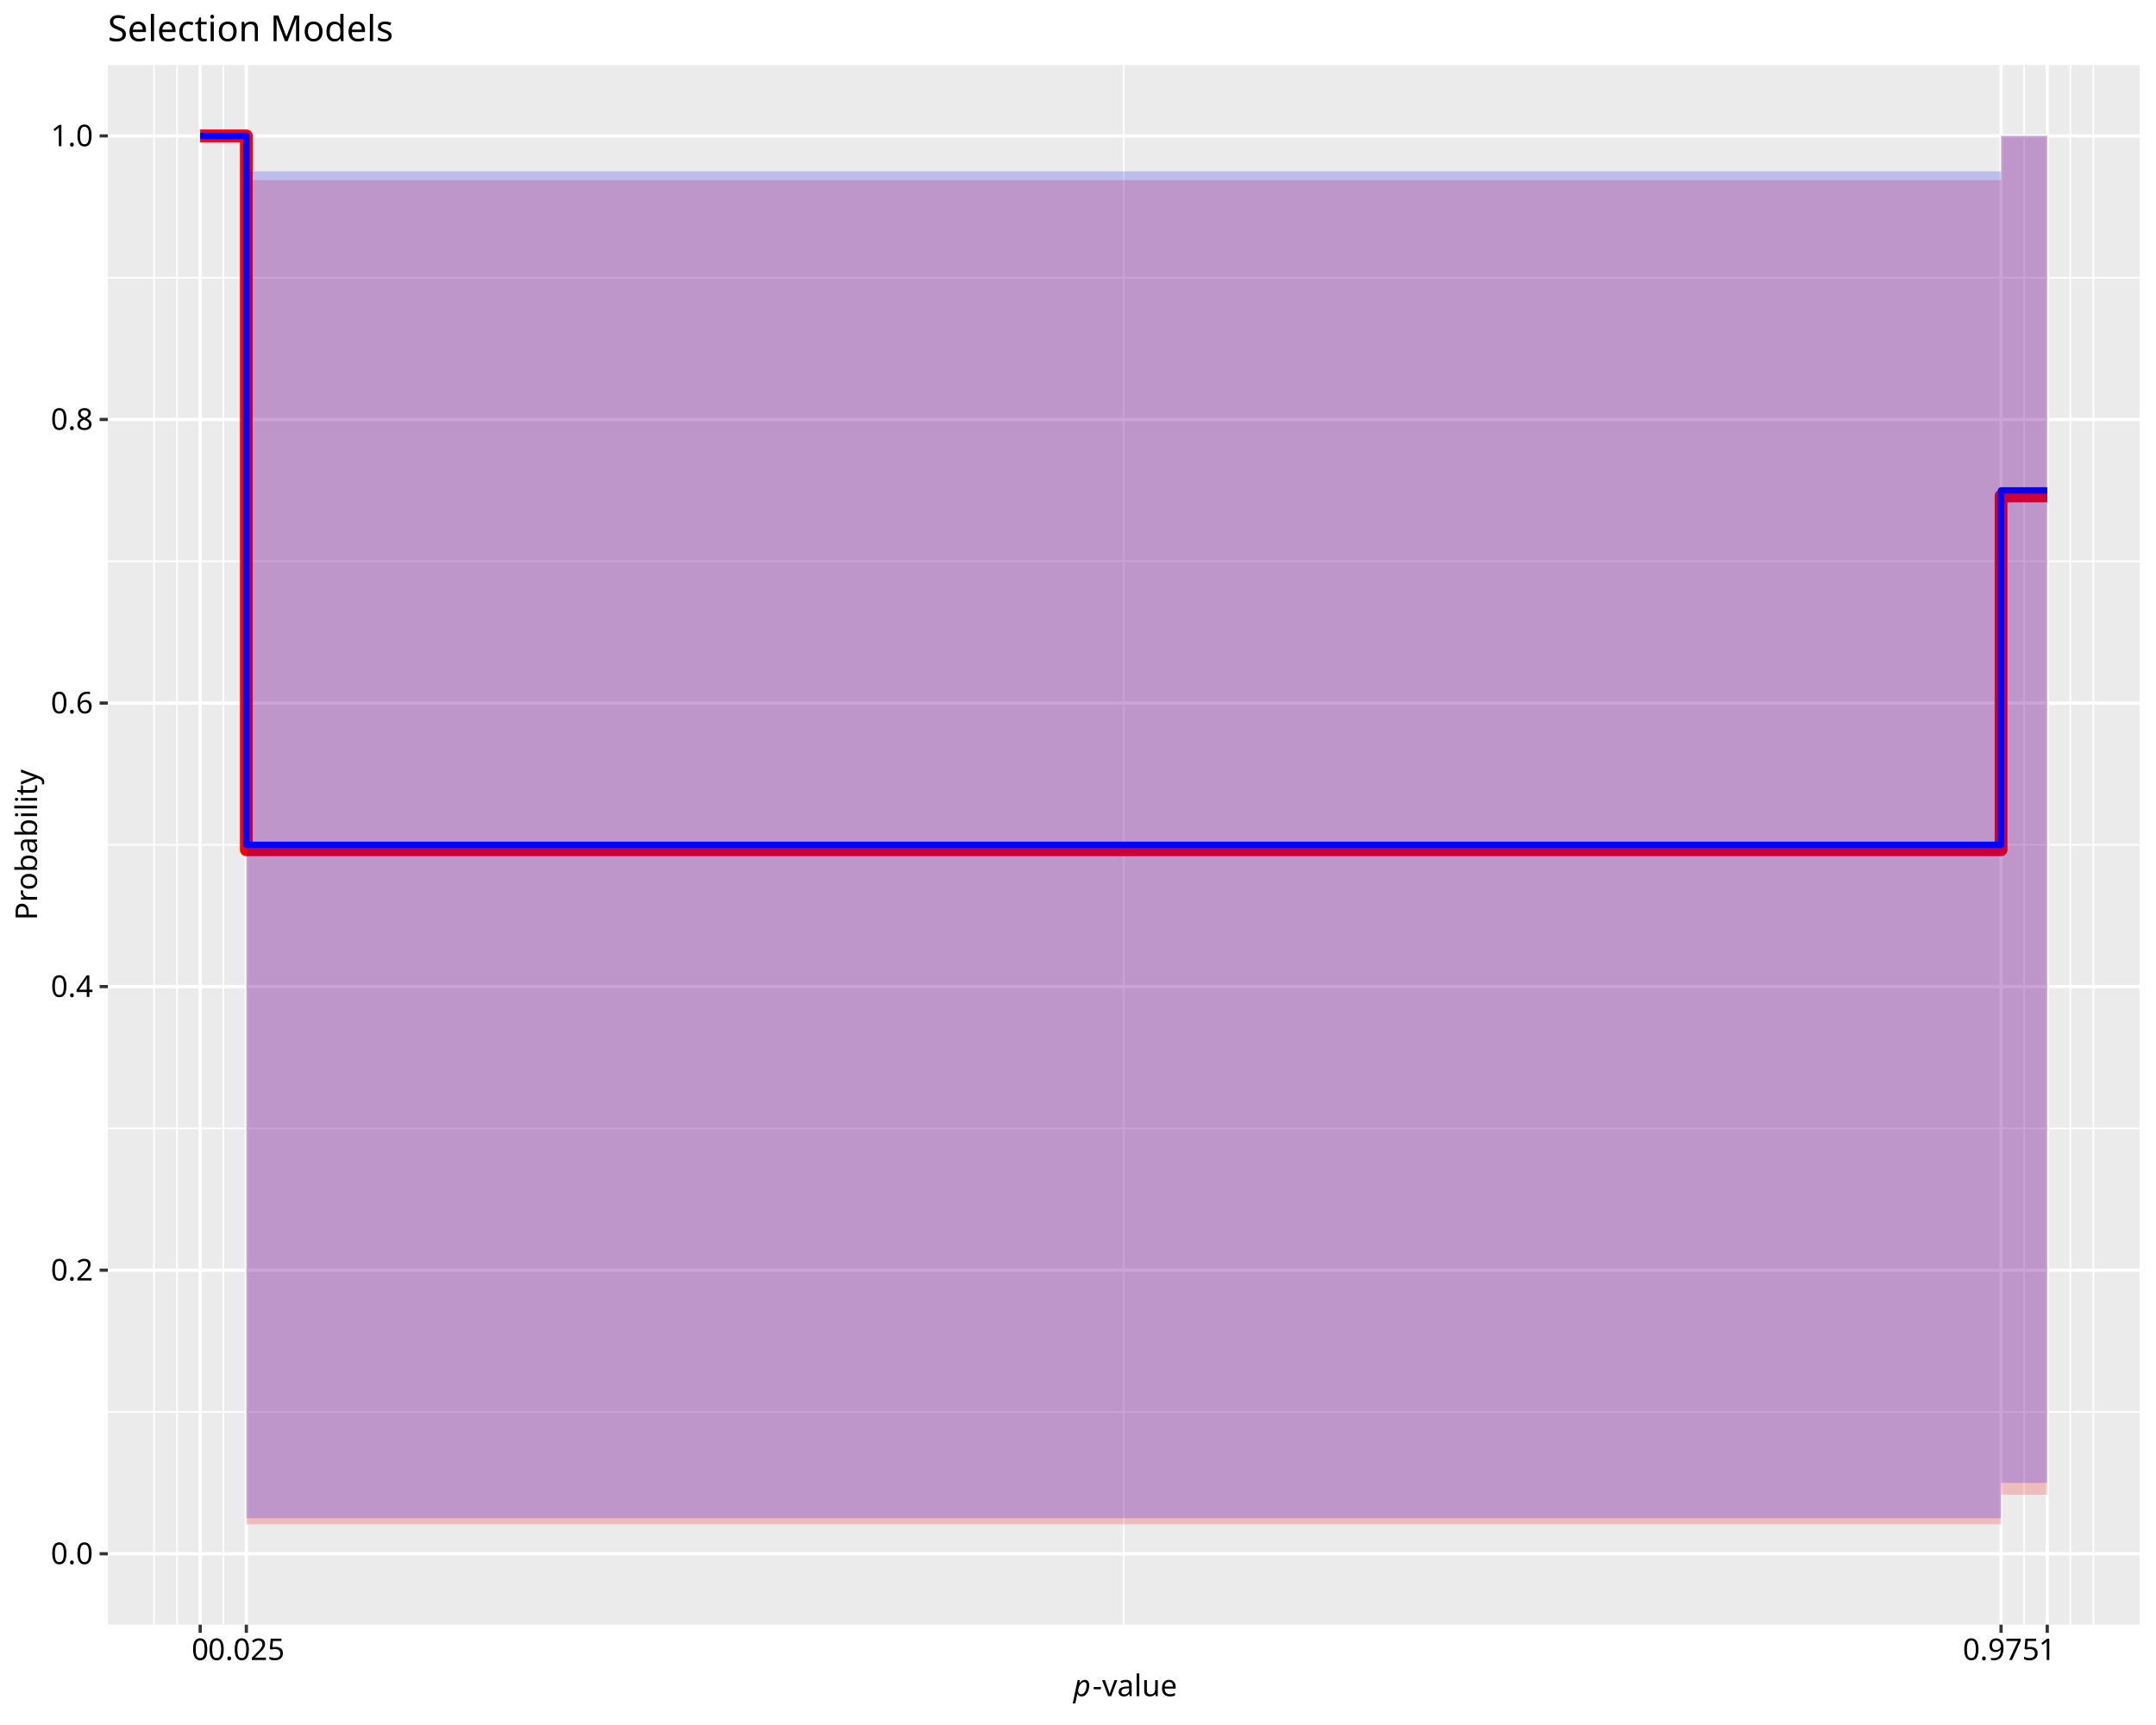
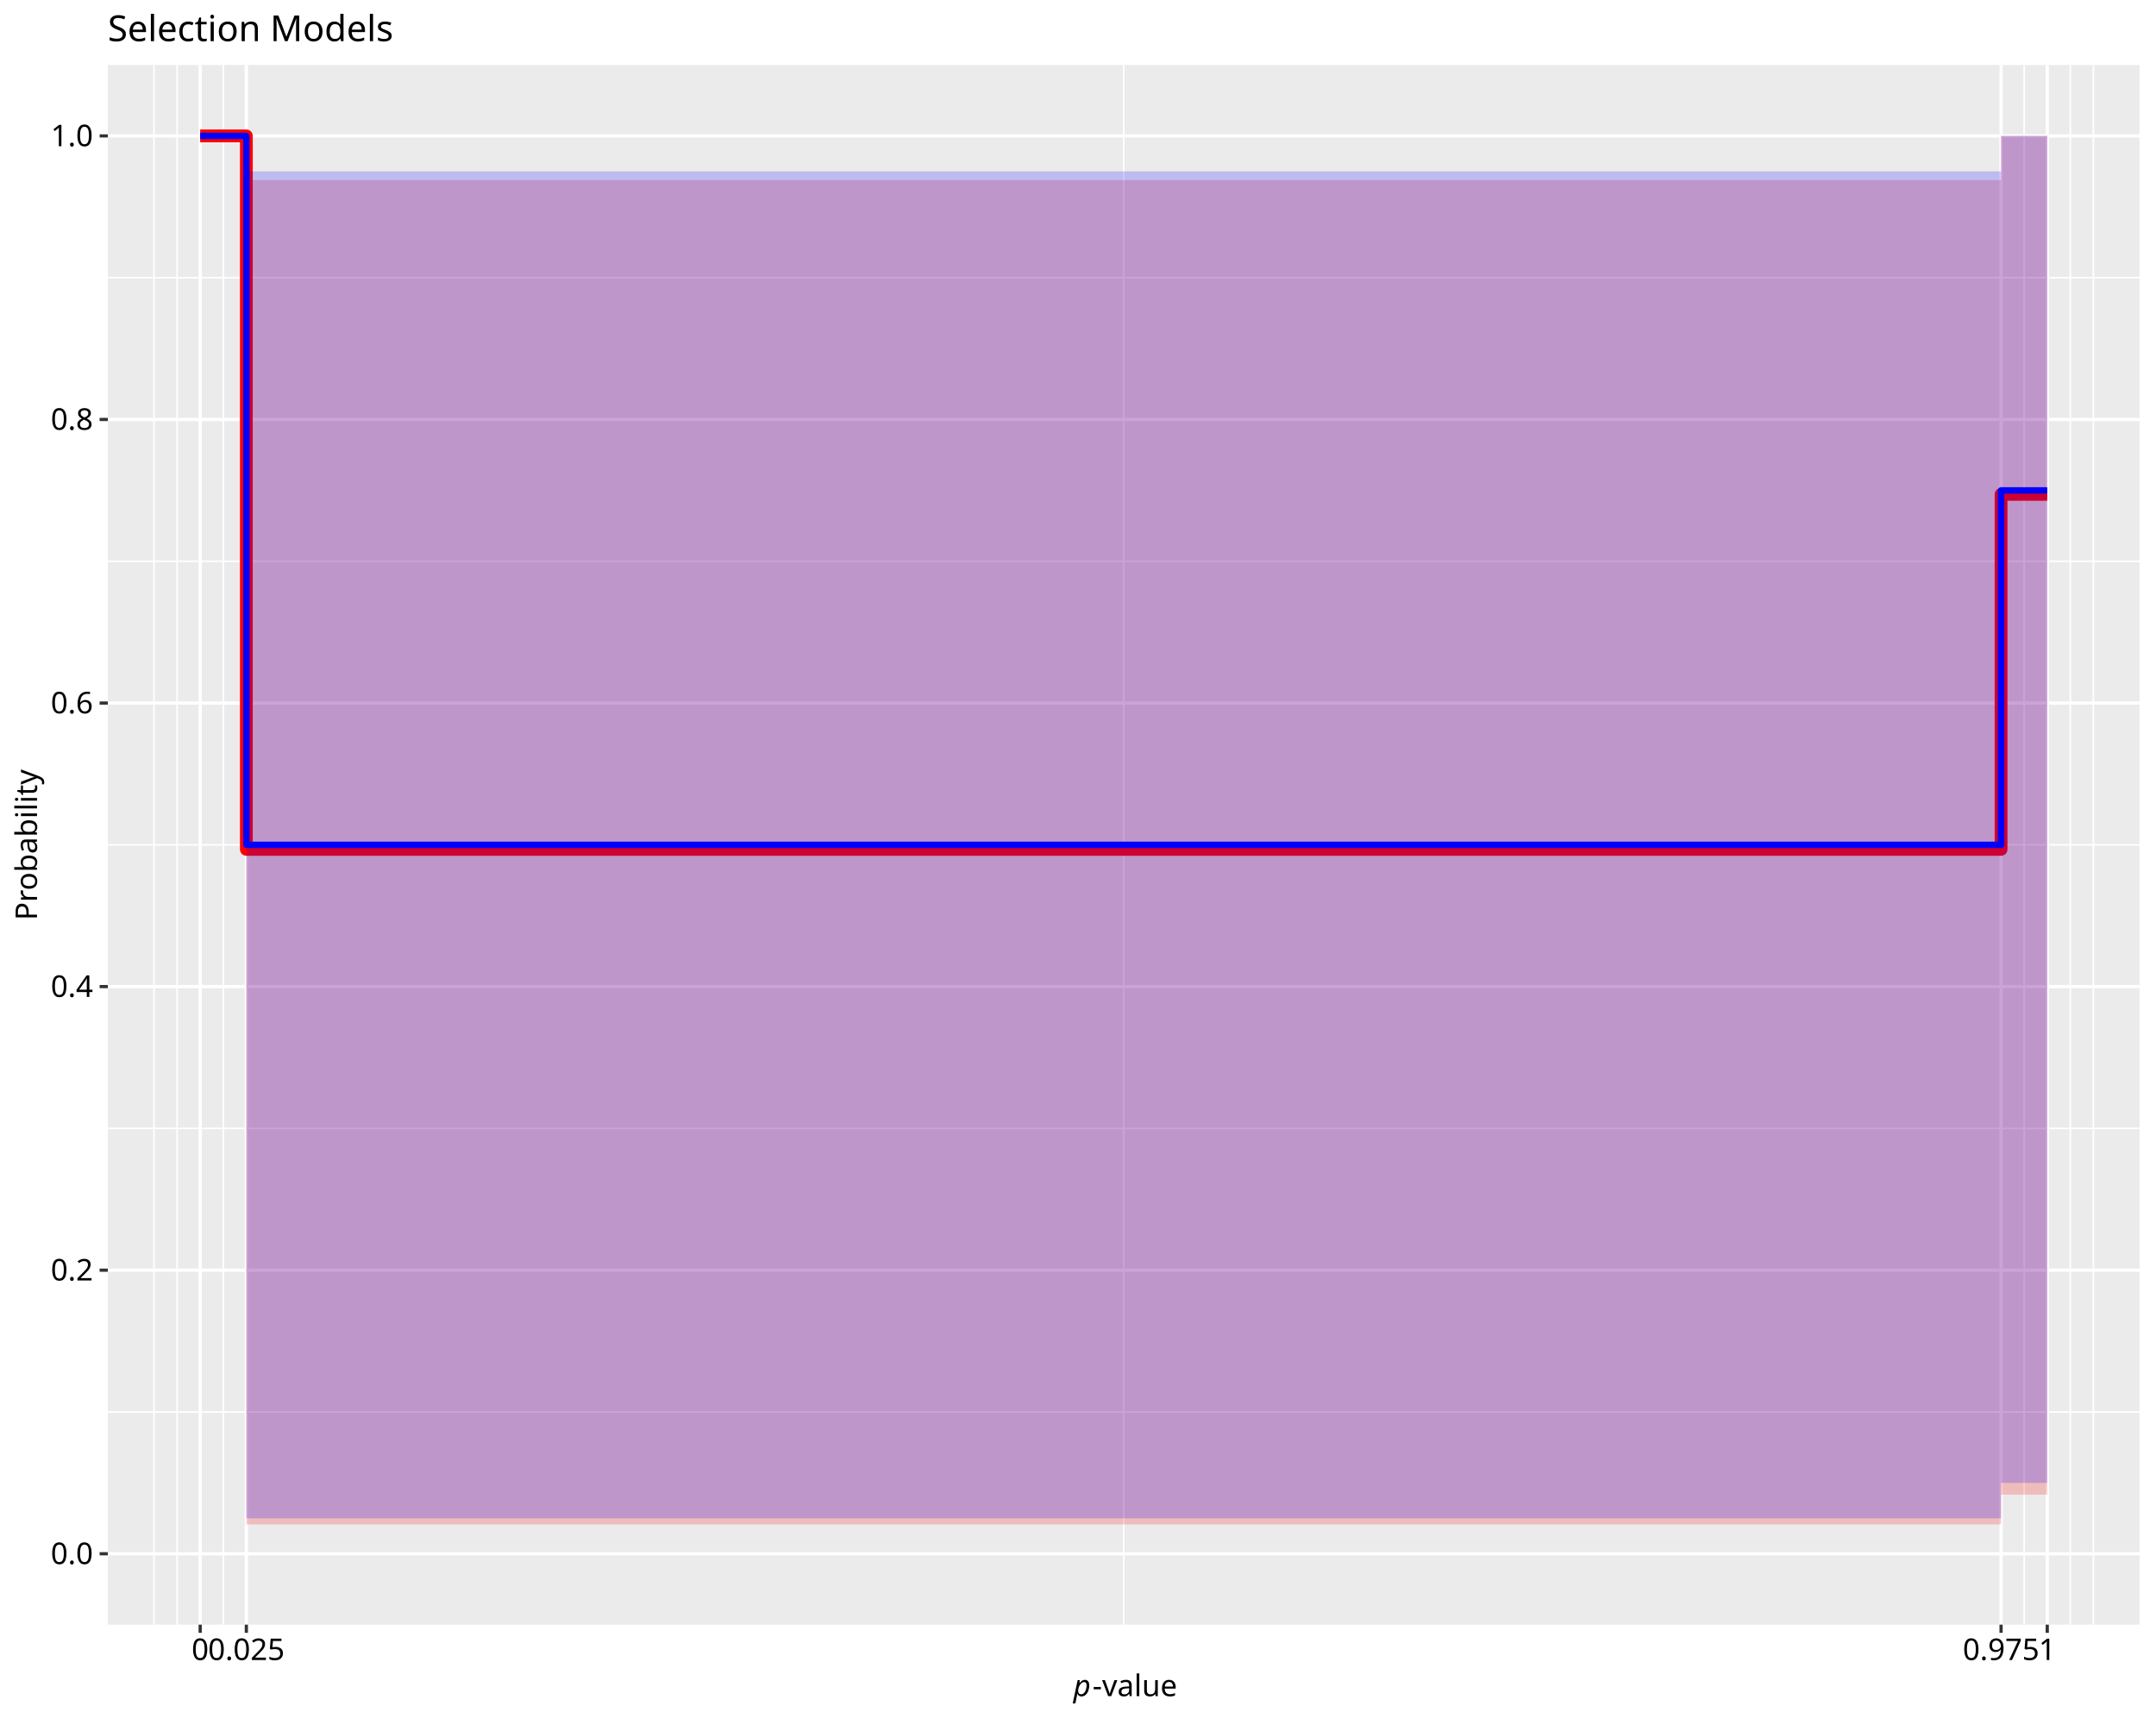
<svg xmlns="http://www.w3.org/2000/svg" class="svglite" data-engine-version="2.0" width="720.00pt" height="576.00pt" viewBox="0 0 720.00 576.00">
  <defs>
    <style type="text/css">
    .svglite line, .svglite polyline, .svglite polygon, .svglite path, .svglite rect, .svglite circle {
      fill: none;
      stroke: #000000;
      stroke-linecap: round;
      stroke-linejoin: round;
      stroke-miterlimit: 10.00;
    }
  </style>
  </defs>
  <rect width="100%" height="100%" style="stroke: none; fill: #FFFFFF;" />
  <defs>
    <clipPath id="cpMC4wMHw3MjAuMDB8MC4wMHw1NzYuMDA=">
      <rect x="0.00" y="0.00" width="720.00" height="576.00" />
    </clipPath>
  </defs>
  <g clip-path="url(#cpMC4wMHw3MjAuMDB8MC4wMHw1NzYuMDA=)">
    <rect x="0.00" y="0.00" width="720.00" height="576.00" style="stroke-width: 1.07; stroke: #FFFFFF; fill: #FFFFFF;" />
  </g>
  <defs>
    <clipPath id="cpMzYuMDF8NzE0LjUyfDIxLjcxfDU0Mi40OQ==">
      <rect x="36.01" y="21.71" width="678.51" height="520.78" />
    </clipPath>
  </defs>
  <g clip-path="url(#cpMzYuMDF8NzE0LjUyfDIxLjcxfDU0Mi40OQ==)">
    <rect x="36.01" y="21.71" width="678.51" height="520.78" style="stroke-width: 1.07; stroke: none; fill: #EBEBEB;" />
    <polyline points="36.01,471.48 714.52,471.48 " style="stroke-width: 0.53; stroke: #FFFFFF; stroke-linecap: butt;" />
    <polyline points="36.01,376.79 714.52,376.79 " style="stroke-width: 0.53; stroke: #FFFFFF; stroke-linecap: butt;" />
    <polyline points="36.01,282.10 714.52,282.10 " style="stroke-width: 0.53; stroke: #FFFFFF; stroke-linecap: butt;" />
    <polyline points="36.01,187.41 714.52,187.41 " style="stroke-width: 0.53; stroke: #FFFFFF; stroke-linecap: butt;" />
    <polyline points="36.01,92.72 714.52,92.72 " style="stroke-width: 0.53; stroke: #FFFFFF; stroke-linecap: butt;" />
    <polyline points="51.43,542.49 51.43,21.71 " style="stroke-width: 0.53; stroke: #FFFFFF; stroke-linecap: butt;" />
    <polyline points="59.14,542.49 59.14,21.71 " style="stroke-width: 0.53; stroke: #FFFFFF; stroke-linecap: butt;" />
    <polyline points="74.56,542.49 74.56,21.71 " style="stroke-width: 0.53; stroke: #FFFFFF; stroke-linecap: butt;" />
    <polyline points="375.27,542.49 375.27,21.71 " style="stroke-width: 0.53; stroke: #FFFFFF; stroke-linecap: butt;" />
    <polyline points="675.97,542.49 675.97,21.71 " style="stroke-width: 0.53; stroke: #FFFFFF; stroke-linecap: butt;" />
    <polyline points="691.39,542.49 691.39,21.71 " style="stroke-width: 0.53; stroke: #FFFFFF; stroke-linecap: butt;" />
    <polyline points="699.10,542.49 699.10,21.71 " style="stroke-width: 0.53; stroke: #FFFFFF; stroke-linecap: butt;" />
    <polyline points="36.01,518.82 714.52,518.82 " style="stroke-width: 1.07; stroke: #FFFFFF; stroke-linecap: butt;" />
    <polyline points="36.01,424.13 714.52,424.13 " style="stroke-width: 1.07; stroke: #FFFFFF; stroke-linecap: butt;" />
    <polyline points="36.01,329.44 714.52,329.44 " style="stroke-width: 1.07; stroke: #FFFFFF; stroke-linecap: butt;" />
    <polyline points="36.01,234.76 714.52,234.76 " style="stroke-width: 1.07; stroke: #FFFFFF; stroke-linecap: butt;" />
    <polyline points="36.01,140.07 714.52,140.07 " style="stroke-width: 1.07; stroke: #FFFFFF; stroke-linecap: butt;" />
    <polyline points="36.01,45.38 714.52,45.38 " style="stroke-width: 1.07; stroke: #FFFFFF; stroke-linecap: butt;" />
    <polyline points="66.85,542.49 66.85,21.71 " style="stroke-width: 1.07; stroke: #FFFFFF; stroke-linecap: butt;" />
    <polyline points="82.27,542.49 82.27,21.71 " style="stroke-width: 1.07; stroke: #FFFFFF; stroke-linecap: butt;" />
    <polyline points="668.26,542.49 668.26,21.71 " style="stroke-width: 1.07; stroke: #FFFFFF; stroke-linecap: butt;" />
    <polyline points="683.68,542.49 683.68,21.71 " style="stroke-width: 1.07; stroke: #FFFFFF; stroke-linecap: butt;" />
    <polygon points="66.85,45.38 82.27,45.38 82.27,509.00 668.26,509.00 668.26,499.09 683.68,499.09 683.68,45.38 668.26,45.38 668.26,60.13 82.27,60.13 82.27,45.38 66.85,45.38 " style="stroke-width: 1.07; stroke: none; stroke-linecap: butt; fill: #FF0000; fill-opacity: 0.20;" />
-     <polyline points="66.85,45.38 82.27,45.38 82.27,283.76 668.26,283.76 668.26,165.59 683.68,165.59 " style="stroke-width: 4.27; stroke: #FF0000; stroke-linecap: butt;" />
+     <polyline points="66.85,45.38 82.27,45.38 82.27,283.61 668.26,283.61 668.26,165.08 683.68,165.08 " style="stroke-width: 4.27; stroke: #FF0000; stroke-linecap: butt;" />
    <polygon points="66.85,45.38 82.27,45.38 82.27,506.98 668.26,506.98 668.26,495.15 683.68,495.15 683.68,45.38 668.26,45.38 668.26,57.22 82.27,57.22 82.27,45.38 66.85,45.38 " style="stroke-width: 1.07; stroke: none; stroke-linecap: butt; fill: #0000FF; fill-opacity: 0.20;" />
    <polyline points="66.85,45.38 82.27,45.38 82.27,282.10 668.26,282.10 668.26,163.74 683.68,163.74 " style="stroke-width: 2.13; stroke: #0000FF; stroke-linecap: butt;" />
  </g>
  <g clip-path="url(#cpMC4wMHw3MjAuMDB8MC4wMHw1NzYuMDA=)">
    <text x="31.08" y="522.26" text-anchor="end" style="font-size: 10.00px; font-family: sans;" textLength="13.90px" lengthAdjust="spacingAndGlyphs">0.0</text>
    <text x="31.08" y="427.57" text-anchor="end" style="font-size: 10.00px; font-family: sans;" textLength="13.90px" lengthAdjust="spacingAndGlyphs">0.2</text>
    <text x="31.08" y="332.88" text-anchor="end" style="font-size: 10.00px; font-family: sans;" textLength="13.90px" lengthAdjust="spacingAndGlyphs">0.4</text>
    <text x="31.08" y="238.20" text-anchor="end" style="font-size: 10.00px; font-family: sans;" textLength="13.90px" lengthAdjust="spacingAndGlyphs">0.6</text>
    <text x="31.08" y="143.51" text-anchor="end" style="font-size: 10.00px; font-family: sans;" textLength="13.90px" lengthAdjust="spacingAndGlyphs">0.8</text>
    <text x="31.08" y="48.82" text-anchor="end" style="font-size: 10.00px; font-family: sans;" textLength="13.90px" lengthAdjust="spacingAndGlyphs">1.0</text>
    <polyline points="33.27,518.82 36.01,518.82 " style="stroke-width: 1.07; stroke: #333333; stroke-linecap: butt;" />
    <polyline points="33.27,424.13 36.01,424.13 " style="stroke-width: 1.07; stroke: #333333; stroke-linecap: butt;" />
    <polyline points="33.27,329.44 36.01,329.44 " style="stroke-width: 1.07; stroke: #333333; stroke-linecap: butt;" />
    <polyline points="33.27,234.76 36.01,234.76 " style="stroke-width: 1.07; stroke: #333333; stroke-linecap: butt;" />
    <polyline points="33.27,140.07 36.01,140.07 " style="stroke-width: 1.07; stroke: #333333; stroke-linecap: butt;" />
    <polyline points="33.27,45.38 36.01,45.38 " style="stroke-width: 1.07; stroke: #333333; stroke-linecap: butt;" />
    <polyline points="66.85,545.23 66.85,542.49 " style="stroke-width: 1.07; stroke: #333333; stroke-linecap: butt;" />
    <polyline points="82.27,545.23 82.27,542.49 " style="stroke-width: 1.07; stroke: #333333; stroke-linecap: butt;" />
    <polyline points="668.26,545.23 668.26,542.49 " style="stroke-width: 1.07; stroke: #333333; stroke-linecap: butt;" />
    <polyline points="683.68,545.23 683.68,542.49 " style="stroke-width: 1.07; stroke: #333333; stroke-linecap: butt;" />
    <text x="66.85" y="554.30" text-anchor="middle" style="font-size: 10.00px; font-family: sans;" textLength="5.56px" lengthAdjust="spacingAndGlyphs">0</text>
    <text x="82.27" y="554.30" text-anchor="middle" style="font-size: 10.00px; font-family: sans;" textLength="25.03px" lengthAdjust="spacingAndGlyphs">0.025</text>
    <text x="668.26" y="554.30" text-anchor="middle" style="font-size: 10.00px; font-family: sans;" textLength="25.03px" lengthAdjust="spacingAndGlyphs">0.975</text>
    <text x="683.68" y="554.30" text-anchor="middle" style="font-size: 10.00px; font-family: sans;" textLength="5.56px" lengthAdjust="spacingAndGlyphs">1</text>
    <text x="358.46" y="566.37" style="font-size: 10.00px; font-style: italic; font-family: sans;" textLength="5.56px" lengthAdjust="spacingAndGlyphs">p</text>
    <text x="364.83" y="566.37" style="font-size: 10.00px; font-family: sans;" textLength="27.24px" lengthAdjust="spacingAndGlyphs">-value</text>
    <text transform="translate(12.36,282.10) rotate(-90)" text-anchor="middle" style="font-size: 10.00px; font-family: sans;" textLength="46.69px" lengthAdjust="spacingAndGlyphs">Probability</text>
    <text x="36.01" y="13.74" style="font-size: 12.00px; font-family: sans;" textLength="91.40px" lengthAdjust="spacingAndGlyphs">Selection Models</text>
  </g>
</svg>
